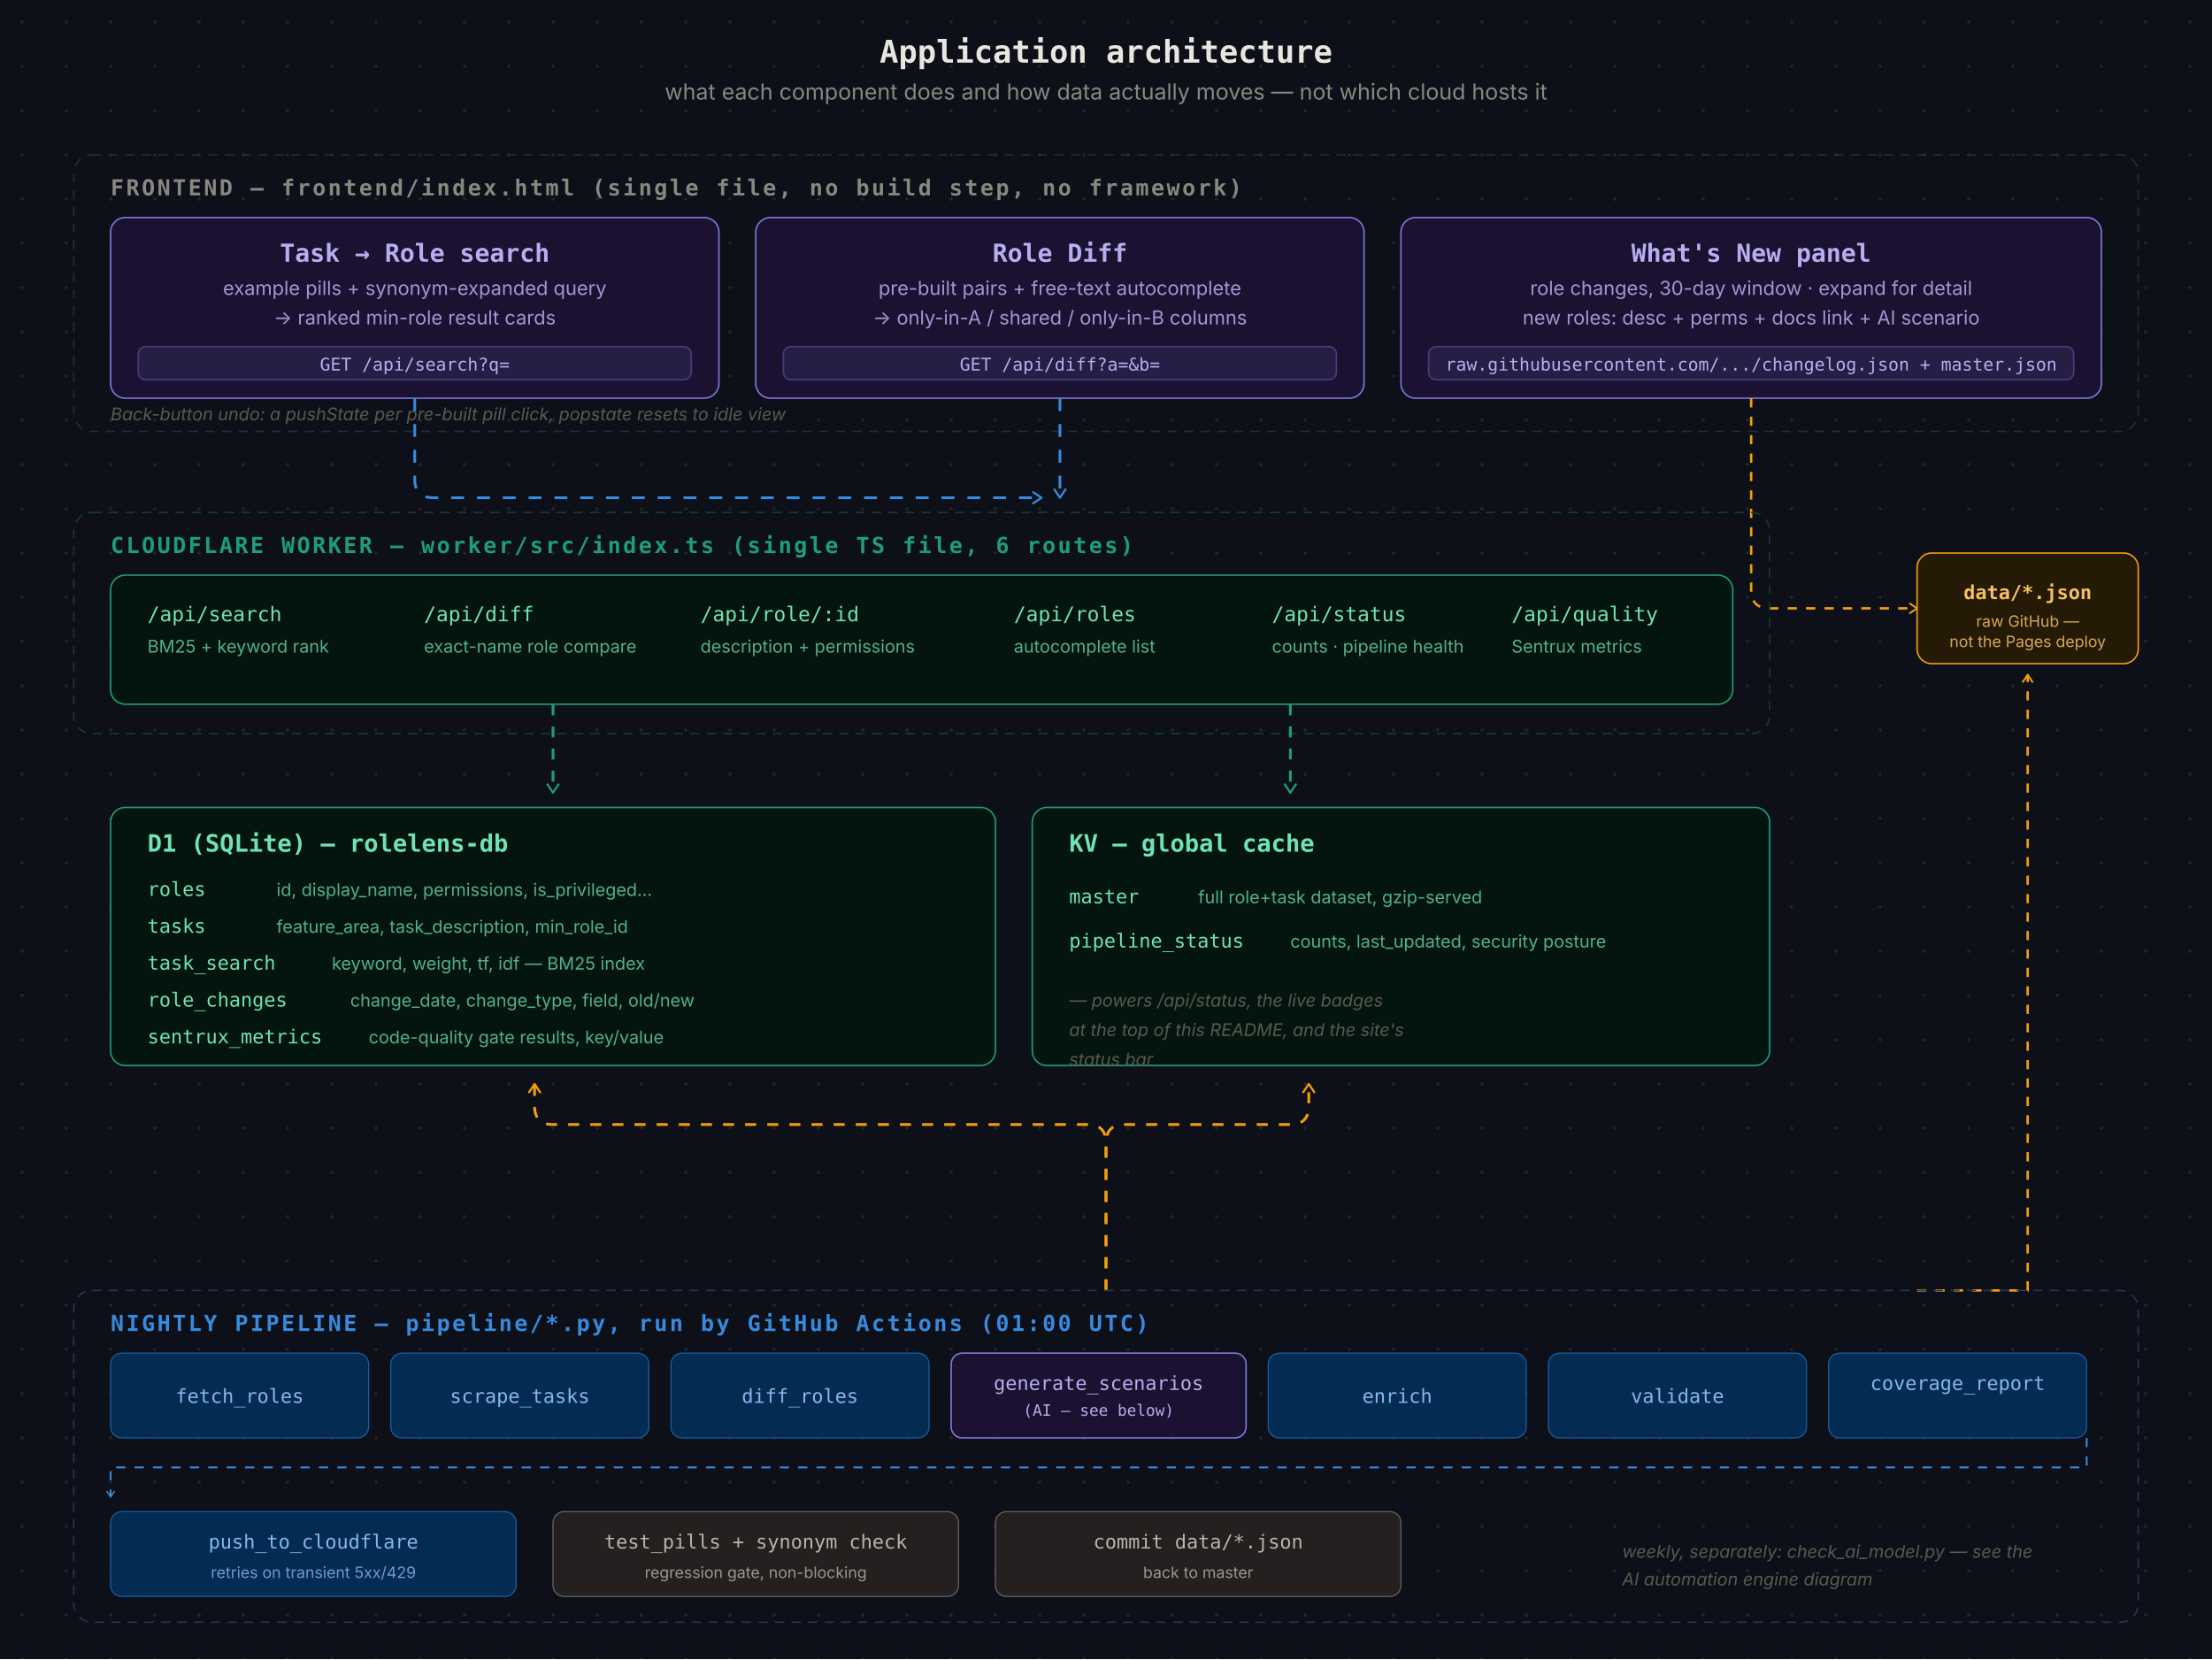
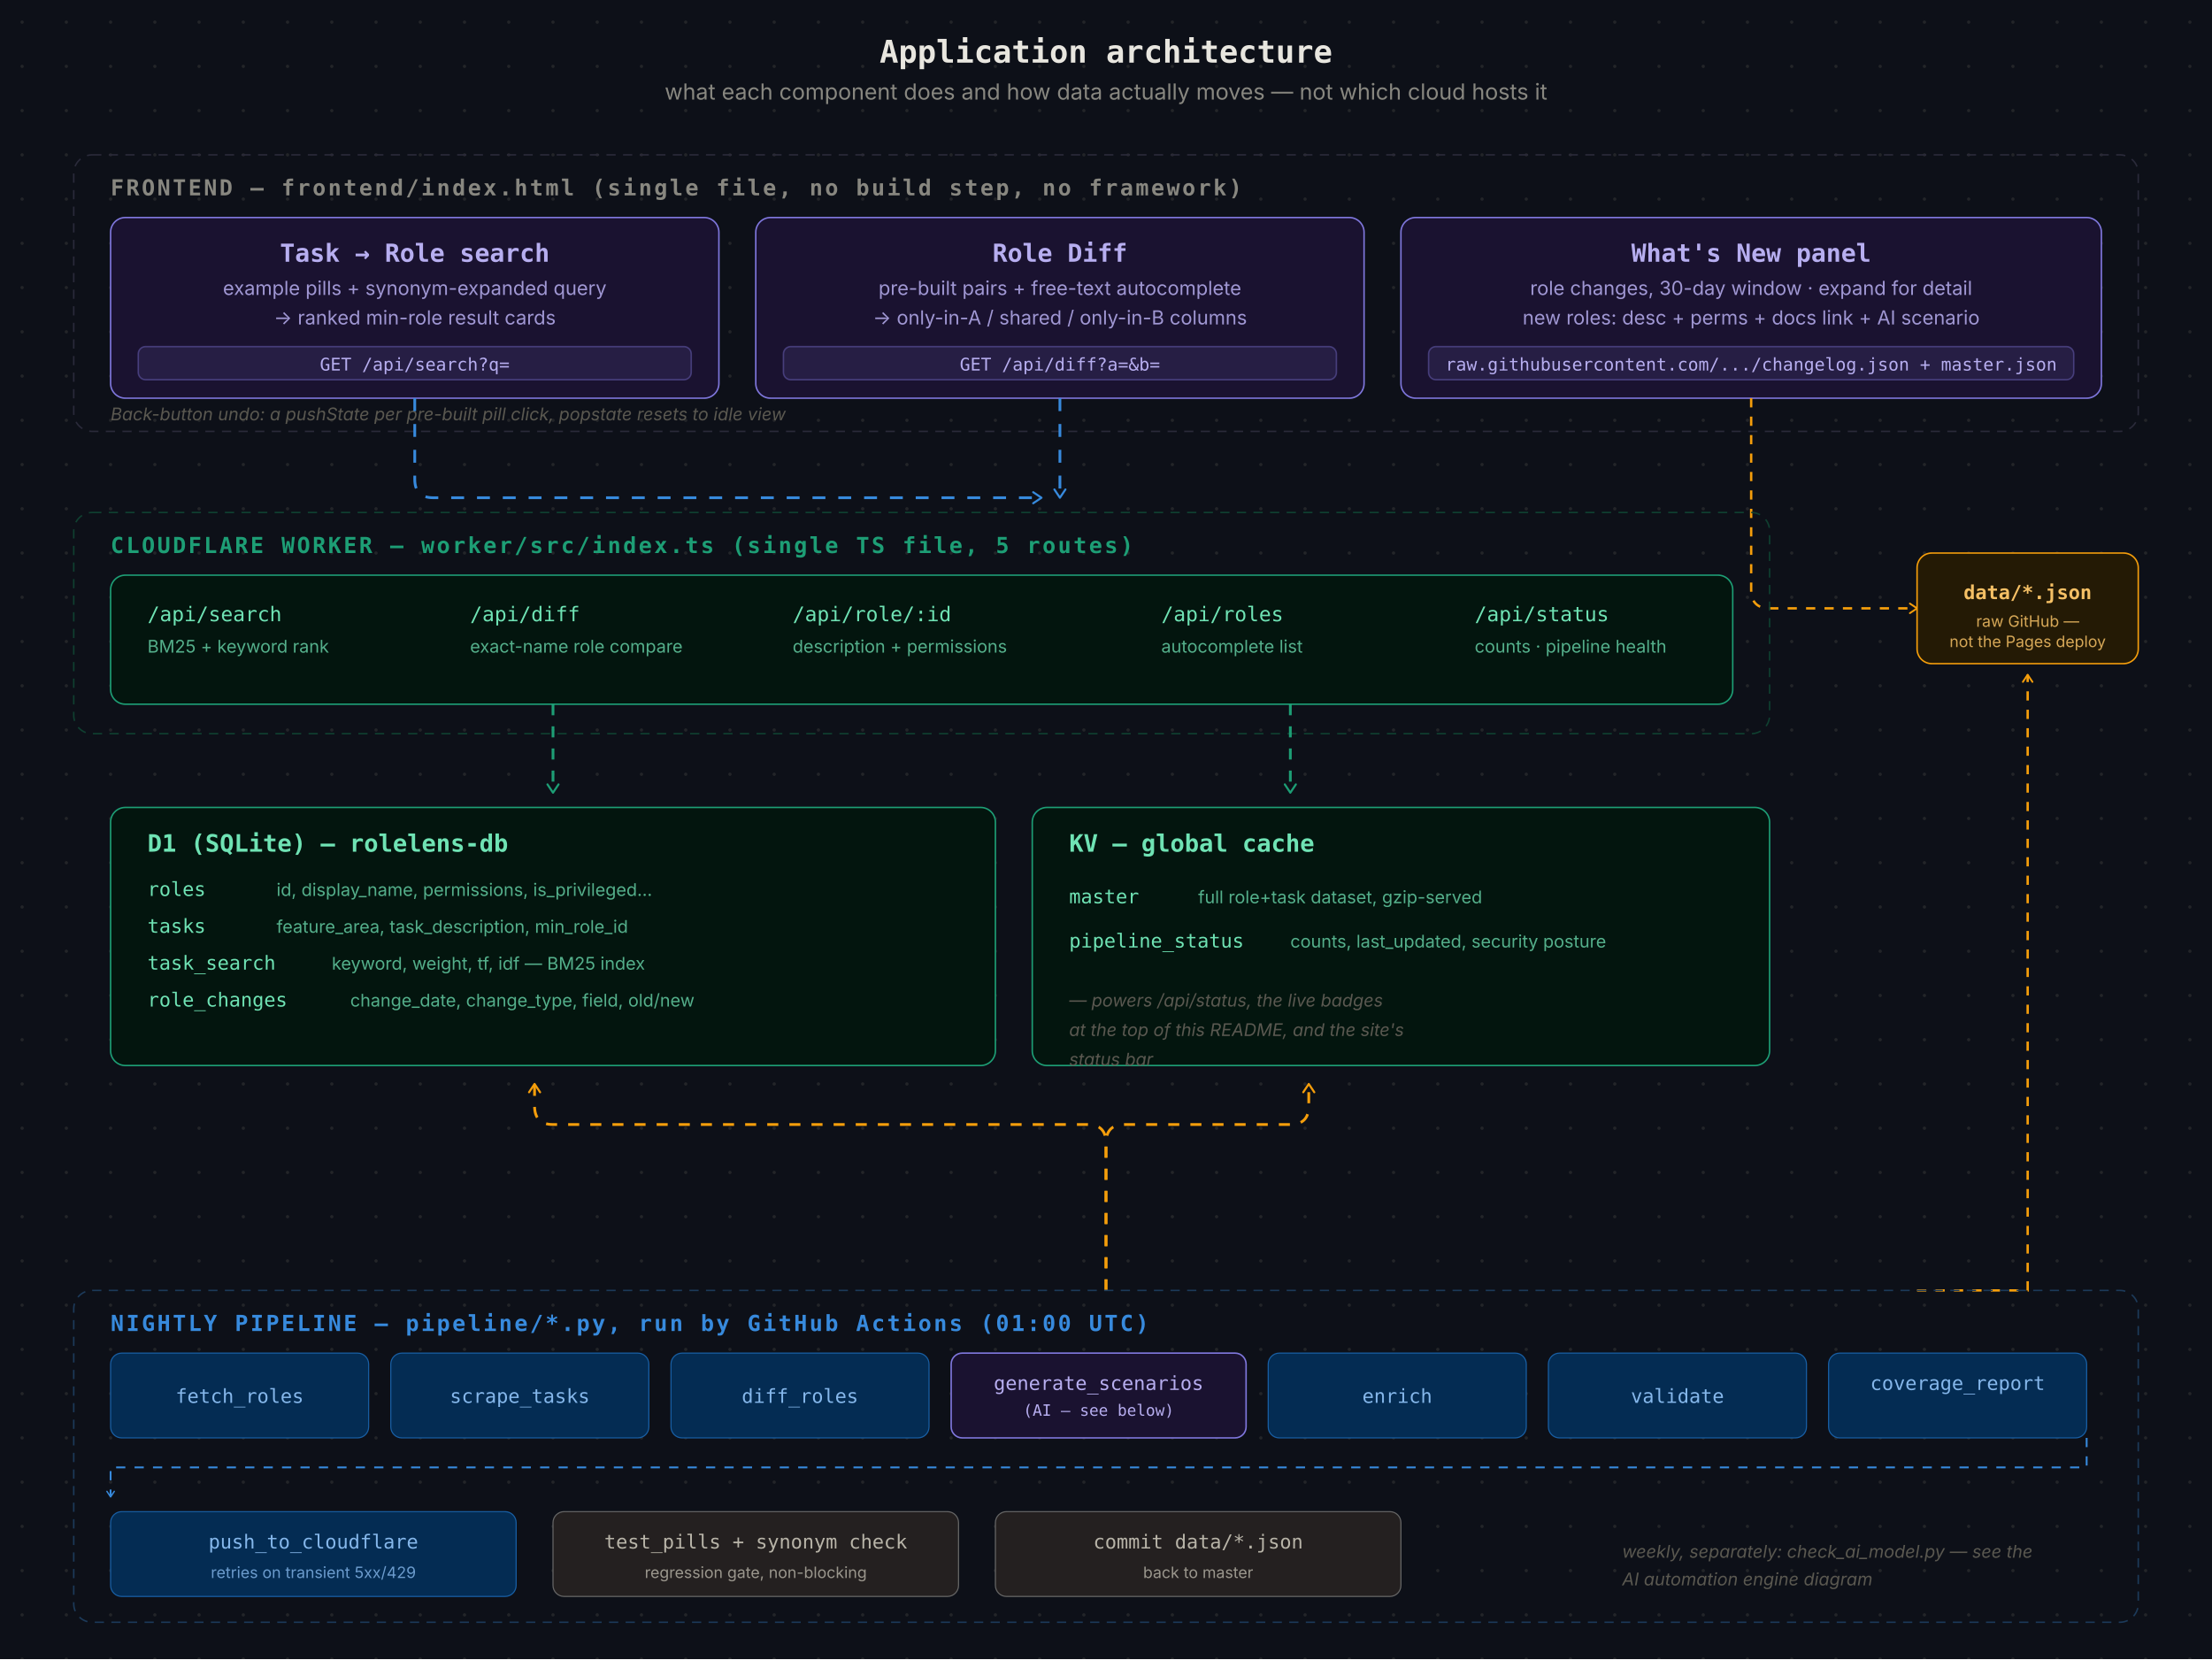
<svg xmlns="http://www.w3.org/2000/svg" width="100%" viewBox="0 0 1200 900">
  <defs>
    <style>
    @keyframes flow1{to{stroke-dashoffset:-28}}
    @keyframes flow2{to{stroke-dashoffset:-22}}
    @keyframes flow3{to{stroke-dashoffset:-18}}
    .fl1{stroke-dasharray:7 7;animation:flow1 1.2s linear infinite}
    .fl2{stroke-dasharray:6 6;animation:flow2 1.8s linear infinite}
    .fl3{stroke-dasharray:5 5;animation:flow3 2.4s linear infinite}
    .mono{font-family:ui-monospace,SFMono-Regular,Menlo,monospace}
    .sans{font-family:-apple-system,BlinkMacSystemFont,sans-serif}
    .bold{font-weight:700}
  </style>
    <marker id="ag" viewBox="0 0 10 10" refX="8" refY="5" markerWidth="5" markerHeight="5" orient="auto-start-reverse">
      <path d="M2 1L8 5L2 9" fill="none" stroke="#1D9E75" stroke-width="1.5" stroke-linecap="round" stroke-linejoin="round" />
    </marker>
    <marker id="ab" viewBox="0 0 10 10" refX="8" refY="5" markerWidth="5" markerHeight="5" orient="auto-start-reverse">
      <path d="M2 1L8 5L2 9" fill="none" stroke="#378ADD" stroke-width="1.5" stroke-linecap="round" stroke-linejoin="round" />
    </marker>
    <marker id="ao" viewBox="0 0 10 10" refX="8" refY="5" markerWidth="5" markerHeight="5" orient="auto-start-reverse">
      <path d="M2 1L8 5L2 9" fill="none" stroke="#F59E0B" stroke-width="1.5" stroke-linecap="round" stroke-linejoin="round" />
    </marker>
    <pattern id="dots" width="24" height="24" patternUnits="userSpaceOnUse">
      <circle cx="12" cy="12" r="0.9" fill="#444441" opacity="0.4" />
    </pattern>
  </defs>
  <rect width="1200" height="900" fill="#0D1018" />
  <rect width="1200" height="900" fill="url(#dots)" />
  <text x="600" y="34" text-anchor="middle" class="mono bold" fill="#E8E6DF" style="font-size:17px">Application architecture</text>
  <text x="600" y="54" text-anchor="middle" class="sans" fill="#888780" style="font-size:12px">what each component does and how data actually moves — not which cloud hosts it</text>
  <rect x="40" y="84" width="1120" height="150" rx="10" fill="none" stroke="#2A2A3A" stroke-width="0.8" stroke-dasharray="5 4" />
  <text x="60" y="106" class="mono bold" fill="#888780" style="font-size:12px;letter-spacing:.1em">FRONTEND — frontend/index.html (single file, no build step, no framework)</text>
  <rect x="60" y="118" width="330" height="98" rx="8" fill="#1A1230" stroke="#7F77DD" stroke-width="0.8" />
  <text x="225" y="142" text-anchor="middle" class="mono bold" fill="#B7AEF0" style="font-size:13.5px">Task → Role search</text>
  <text x="225" y="160" text-anchor="middle" class="sans" fill="#B7AEF0" style="font-size:10.5px;opacity:.85">example pills + synonym-expanded query</text>
  <text x="225" y="176" text-anchor="middle" class="sans" fill="#B7AEF0" style="font-size:10.5px;opacity:.85">→ ranked min-role result cards</text>
  <rect x="75" y="188" width="300" height="18" rx="4" fill="rgba(127,119,221,0.12)" stroke="rgba(127,119,221,0.4)" stroke-width="0.8" />
  <text x="225" y="201" text-anchor="middle" class="mono" fill="#B7AEF0" style="font-size:9.5px">GET /api/search?q=</text>
  <rect x="410" y="118" width="330" height="98" rx="8" fill="#1A1230" stroke="#7F77DD" stroke-width="0.8" />
  <text x="575" y="142" text-anchor="middle" class="mono bold" fill="#B7AEF0" style="font-size:13.5px">Role Diff</text>
  <text x="575" y="160" text-anchor="middle" class="sans" fill="#B7AEF0" style="font-size:10.5px;opacity:.85">pre-built pairs + free-text autocomplete</text>
  <text x="575" y="176" text-anchor="middle" class="sans" fill="#B7AEF0" style="font-size:10.5px;opacity:.85">→ only-in-A / shared / only-in-B columns</text>
  <rect x="425" y="188" width="300" height="18" rx="4" fill="rgba(127,119,221,0.12)" stroke="rgba(127,119,221,0.4)" stroke-width="0.8" />
  <text x="575" y="201" text-anchor="middle" class="mono" fill="#B7AEF0" style="font-size:9.5px">GET /api/diff?a=&amp;b=</text>
  <rect x="760" y="118" width="380" height="98" rx="8" fill="#1A1230" stroke="#7F77DD" stroke-width="0.8" />
  <text x="950" y="142" text-anchor="middle" class="mono bold" fill="#B7AEF0" style="font-size:13.5px">What's New panel</text>
  <text x="950" y="160" text-anchor="middle" class="sans" fill="#B7AEF0" style="font-size:10.5px;opacity:.85">role changes, 30-day window · expand for detail</text>
  <text x="950" y="176" text-anchor="middle" class="sans" fill="#B7AEF0" style="font-size:10.5px;opacity:.85">new roles: desc + perms + docs link + AI scenario</text>
  <rect x="775" y="188" width="350" height="18" rx="4" fill="rgba(127,119,221,0.12)" stroke="rgba(127,119,221,0.4)" stroke-width="0.8" />
  <text x="950" y="201" text-anchor="middle" class="mono" fill="#B7AEF0" style="font-size:9.5px">raw.githubusercontent.com/.../changelog.json + master.json</text>
  <text x="60" y="228" class="sans" fill="#5A5850" style="font-size:9.5px;font-style:italic">Back-button undo: a pushState per pre-built pill click, popstate resets to idle view</text>
  <path d="M225 216 L225 260 Q225 270 235 270 L565 270" fill="none" stroke="#378ADD" stroke-width="1.5" class="fl1" marker-end="url(#ab)" />
  <path d="M575 216 L575 270" fill="none" stroke="#378ADD" stroke-width="1.5" class="fl1" marker-end="url(#ab)" />
  <path d="M950 216 L950 320 Q950 330 960 330 L1040 330" fill="none" stroke="#F59E0B" stroke-width="1.3" class="fl3" marker-end="url(#ao)" />
  <rect x="40" y="278" width="920" height="120" rx="10" fill="none" stroke="#0F4030" stroke-width="0.8" stroke-dasharray="5 4" />
-   <text x="60" y="300" class="mono bold" fill="#1D9E75" style="font-size:12px;letter-spacing:.1em">CLOUDFLARE WORKER — worker/src/index.ts (single TS file, 6 routes)</text>
+   <text x="60" y="300" class="mono bold" fill="#1D9E75" style="font-size:12px;letter-spacing:.1em">CLOUDFLARE WORKER — worker/src/index.ts (single TS file, 5 routes)</text>
  <rect x="60" y="312" width="880" height="70" rx="8" fill="#03150E" stroke="#1D9E75" stroke-width="0.8" />
  <text x="80" y="337" class="mono" fill="#6FE3B4" style="font-size:11px">/api/search</text>
  <text x="80" y="354" class="sans" fill="#6FE3B4" style="font-size:9.5px;opacity:.75">BM25 + keyword rank</text>
-   <text x="230" y="337" class="mono" fill="#6FE3B4" style="font-size:11px">/api/diff</text>
-   <text x="230" y="354" class="sans" fill="#6FE3B4" style="font-size:9.5px;opacity:.75">exact-name role compare</text>
-   <text x="380" y="337" class="mono" fill="#6FE3B4" style="font-size:11px">/api/role/:id</text>
-   <text x="380" y="354" class="sans" fill="#6FE3B4" style="font-size:9.5px;opacity:.75">description + permissions</text>
-   <text x="550" y="337" class="mono" fill="#6FE3B4" style="font-size:11px">/api/roles</text>
-   <text x="550" y="354" class="sans" fill="#6FE3B4" style="font-size:9.5px;opacity:.75">autocomplete list</text>
-   <text x="690" y="337" class="mono" fill="#6FE3B4" style="font-size:11px">/api/status</text>
-   <text x="690" y="354" class="sans" fill="#6FE3B4" style="font-size:9.5px;opacity:.75">counts · pipeline health</text>
-   <text x="820" y="337" class="mono" fill="#6FE3B4" style="font-size:11px">/api/quality</text>
-   <text x="820" y="354" class="sans" fill="#6FE3B4" style="font-size:9.5px;opacity:.75">Sentrux metrics</text>
+   <text x="255" y="337" class="mono" fill="#6FE3B4" style="font-size:11px">/api/diff</text>
+   <text x="255" y="354" class="sans" fill="#6FE3B4" style="font-size:9.5px;opacity:.75">exact-name role compare</text>
+   <text x="430" y="337" class="mono" fill="#6FE3B4" style="font-size:11px">/api/role/:id</text>
+   <text x="430" y="354" class="sans" fill="#6FE3B4" style="font-size:9.5px;opacity:.75">description + permissions</text>
+   <text x="630" y="337" class="mono" fill="#6FE3B4" style="font-size:11px">/api/roles</text>
+   <text x="630" y="354" class="sans" fill="#6FE3B4" style="font-size:9.5px;opacity:.75">autocomplete list</text>
+   <text x="800" y="337" class="mono" fill="#6FE3B4" style="font-size:11px">/api/status</text>
+   <text x="800" y="354" class="sans" fill="#6FE3B4" style="font-size:9.5px;opacity:.75">counts · pipeline health</text>
  <path d="M300 382 L300 430" fill="none" stroke="#1D9E75" stroke-width="1.5" class="fl2" marker-end="url(#ag)" />
  <path d="M700 382 L700 430" fill="none" stroke="#1D9E75" stroke-width="1.5" class="fl2" marker-end="url(#ag)" />
  <rect x="60" y="438" width="480" height="140" rx="8" fill="#03150E" stroke="#1D9E75" stroke-width="0.8" />
  <text x="80" y="462" class="mono bold" fill="#6FE3B4" style="font-size:13px">D1 (SQLite) — rolelens-db</text>
  <text x="80" y="486" class="mono" fill="#6FE3B4" style="font-size:10.5px">roles</text>
  <text x="150" y="486" class="sans" fill="#6FE3B4" style="font-size:9.5px;opacity:.75">id, display_name, permissions, is_privileged…</text>
  <text x="80" y="506" class="mono" fill="#6FE3B4" style="font-size:10.5px">tasks</text>
  <text x="150" y="506" class="sans" fill="#6FE3B4" style="font-size:9.5px;opacity:.75">feature_area, task_description, min_role_id</text>
  <text x="80" y="526" class="mono" fill="#6FE3B4" style="font-size:10.5px">task_search</text>
  <text x="180" y="526" class="sans" fill="#6FE3B4" style="font-size:9.5px;opacity:.75">keyword, weight, tf, idf — BM25 index</text>
  <text x="80" y="546" class="mono" fill="#6FE3B4" style="font-size:10.5px">role_changes</text>
  <text x="190" y="546" class="sans" fill="#6FE3B4" style="font-size:9.5px;opacity:.75">change_date, change_type, field, old/new</text>
-   <text x="80" y="566" class="mono" fill="#6FE3B4" style="font-size:10.5px">sentrux_metrics</text>
-   <text x="200" y="566" class="sans" fill="#6FE3B4" style="font-size:9.5px;opacity:.75">code-quality gate results, key/value</text>
  <rect x="560" y="438" width="400" height="140" rx="8" fill="#03150E" stroke="#1D9E75" stroke-width="0.8" />
  <text x="580" y="462" class="mono bold" fill="#6FE3B4" style="font-size:13px">KV — global cache</text>
  <text x="580" y="490" class="mono" fill="#6FE3B4" style="font-size:10.5px">master</text>
  <text x="650" y="490" class="sans" fill="#6FE3B4" style="font-size:9.5px;opacity:.75">full role+task dataset, gzip-served</text>
  <text x="580" y="514" class="mono" fill="#6FE3B4" style="font-size:10.5px">pipeline_status</text>
  <text x="700" y="514" class="sans" fill="#6FE3B4" style="font-size:9.5px;opacity:.75">counts, last_updated, security posture</text>
  <text x="580" y="546" class="sans" fill="#5A5850" style="font-size:9.5px;font-style:italic">— powers /api/status, the live badges</text>
  <text x="580" y="562" class="sans" fill="#5A5850" style="font-size:9.5px;font-style:italic">at the top of this README, and the site's</text>
  <text x="580" y="578" class="sans" fill="#5A5850" style="font-size:9.5px;font-style:italic">status bar</text>
  <path d="M600 700 L600 620 Q600 610 590 610 L300 610 Q290 610 290 600 L290 588" fill="none" stroke="#F59E0B" stroke-width="1.5" class="fl2" marker-end="url(#ao)" />
  <path d="M600 700 L600 620 Q600 610 610 610 L700 610 Q710 610 710 600 L710 588" fill="none" stroke="#F59E0B" stroke-width="1.5" class="fl2" marker-end="url(#ao)" />
  <rect x="1040" y="300" width="120" height="60" rx="8" fill="#241A05" stroke="#F59E0B" stroke-width="0.8" />
  <text x="1100" y="325" text-anchor="middle" class="mono bold" fill="#F5C065" style="font-size:10.5px">data/*.json</text>
  <text x="1100" y="340" text-anchor="middle" class="sans" fill="#F5C065" style="font-size:8.5px;opacity:.85">raw GitHub —</text>
  <text x="1100" y="351" text-anchor="middle" class="sans" fill="#F5C065" style="font-size:8.5px;opacity:.85">not the Pages deploy</text>
  <path d="M1040 700 L1100 700 Q1100 690 1100 680 L1100 366" fill="none" stroke="#F59E0B" stroke-width="1.3" class="fl3" marker-end="url(#ao)" />
  <rect x="40" y="700" width="1120" height="180" rx="10" fill="none" stroke="#1C3A5A" stroke-width="0.8" stroke-dasharray="5 4" />
  <text x="60" y="722" class="mono bold" fill="#378ADD" style="font-size:12px;letter-spacing:.1em">NIGHTLY PIPELINE — pipeline/*.py, run by GitHub Actions (01:00 UTC)</text>
  <g class="mono" style="font-size:10.5px" fill="#85B7EB">
    <rect x="60" y="734" width="140" height="46" rx="6" fill="#042C53" stroke="#185FA5" stroke-width="0.6" />
    <text x="130" y="761" text-anchor="middle">fetch_roles</text>
    <rect x="212" y="734" width="140" height="46" rx="6" fill="#042C53" stroke="#185FA5" stroke-width="0.6" />
    <text x="282" y="761" text-anchor="middle">scrape_tasks</text>
    <rect x="364" y="734" width="140" height="46" rx="6" fill="#042C53" stroke="#185FA5" stroke-width="0.6" />
    <text x="434" y="761" text-anchor="middle">diff_roles</text>
    <rect x="516" y="734" width="160" height="46" rx="6" fill="#1A1230" stroke="#7F77DD" stroke-width="0.8" />
    <text x="596" y="754" text-anchor="middle" fill="#B7AEF0">generate_scenarios</text>
    <text x="596" y="768" text-anchor="middle" fill="#B7AEF0" style="font-size:8.5px">(AI — see below)</text>
    <rect x="688" y="734" width="140" height="46" rx="6" fill="#042C53" stroke="#185FA5" stroke-width="0.6" />
    <text x="758" y="761" text-anchor="middle">enrich</text>
    <rect x="840" y="734" width="140" height="46" rx="6" fill="#042C53" stroke="#185FA5" stroke-width="0.6" />
    <text x="910" y="761" text-anchor="middle">validate</text>
    <rect x="992" y="734" width="140" height="46" rx="6" fill="#042C53" stroke="#185FA5" stroke-width="0.6" />
    <text x="1062" y="754" text-anchor="middle">coverage_report</text>
  </g>
  <path d="M1132 780 L1132 796 L60 796 L60 812" fill="none" stroke="#378ADD" stroke-width="1" class="fl3" marker-end="url(#ab)" />
  <rect x="60" y="820" width="220" height="46" rx="6" fill="#042C53" stroke="#185FA5" stroke-width="0.6" />
  <text x="170" y="840" text-anchor="middle" class="mono" fill="#85B7EB" style="font-size:10.5px">push_to_cloudflare</text>
  <text x="170" y="856" text-anchor="middle" class="sans" fill="#85B7EB" style="font-size:8.5px;opacity:.8">retries on transient 5xx/429</text>
  <rect x="300" y="820" width="220" height="46" rx="6" fill="#242020" stroke="#666" stroke-width="0.6" />
  <text x="410" y="840" text-anchor="middle" class="mono" fill="#B8B4A8" style="font-size:10.5px">test_pills + synonym check</text>
  <text x="410" y="856" text-anchor="middle" class="sans" fill="#B8B4A8" style="font-size:8.5px;opacity:.8">regression gate, non-blocking</text>
  <rect x="540" y="820" width="220" height="46" rx="6" fill="#242020" stroke="#666" stroke-width="0.6" />
  <text x="650" y="840" text-anchor="middle" class="mono" fill="#B8B4A8" style="font-size:10.5px">commit data/*.json</text>
  <text x="650" y="856" text-anchor="middle" class="sans" fill="#B8B4A8" style="font-size:8.5px;opacity:.8">back to master</text>
  <text x="880" y="845" class="sans" fill="#5A5850" style="font-size:9.5px;font-style:italic">weekly, separately: check_ai_model.py — see the</text>
  <text x="880" y="860" class="sans" fill="#5A5850" style="font-size:9.5px;font-style:italic">AI automation engine diagram</text>
</svg>
